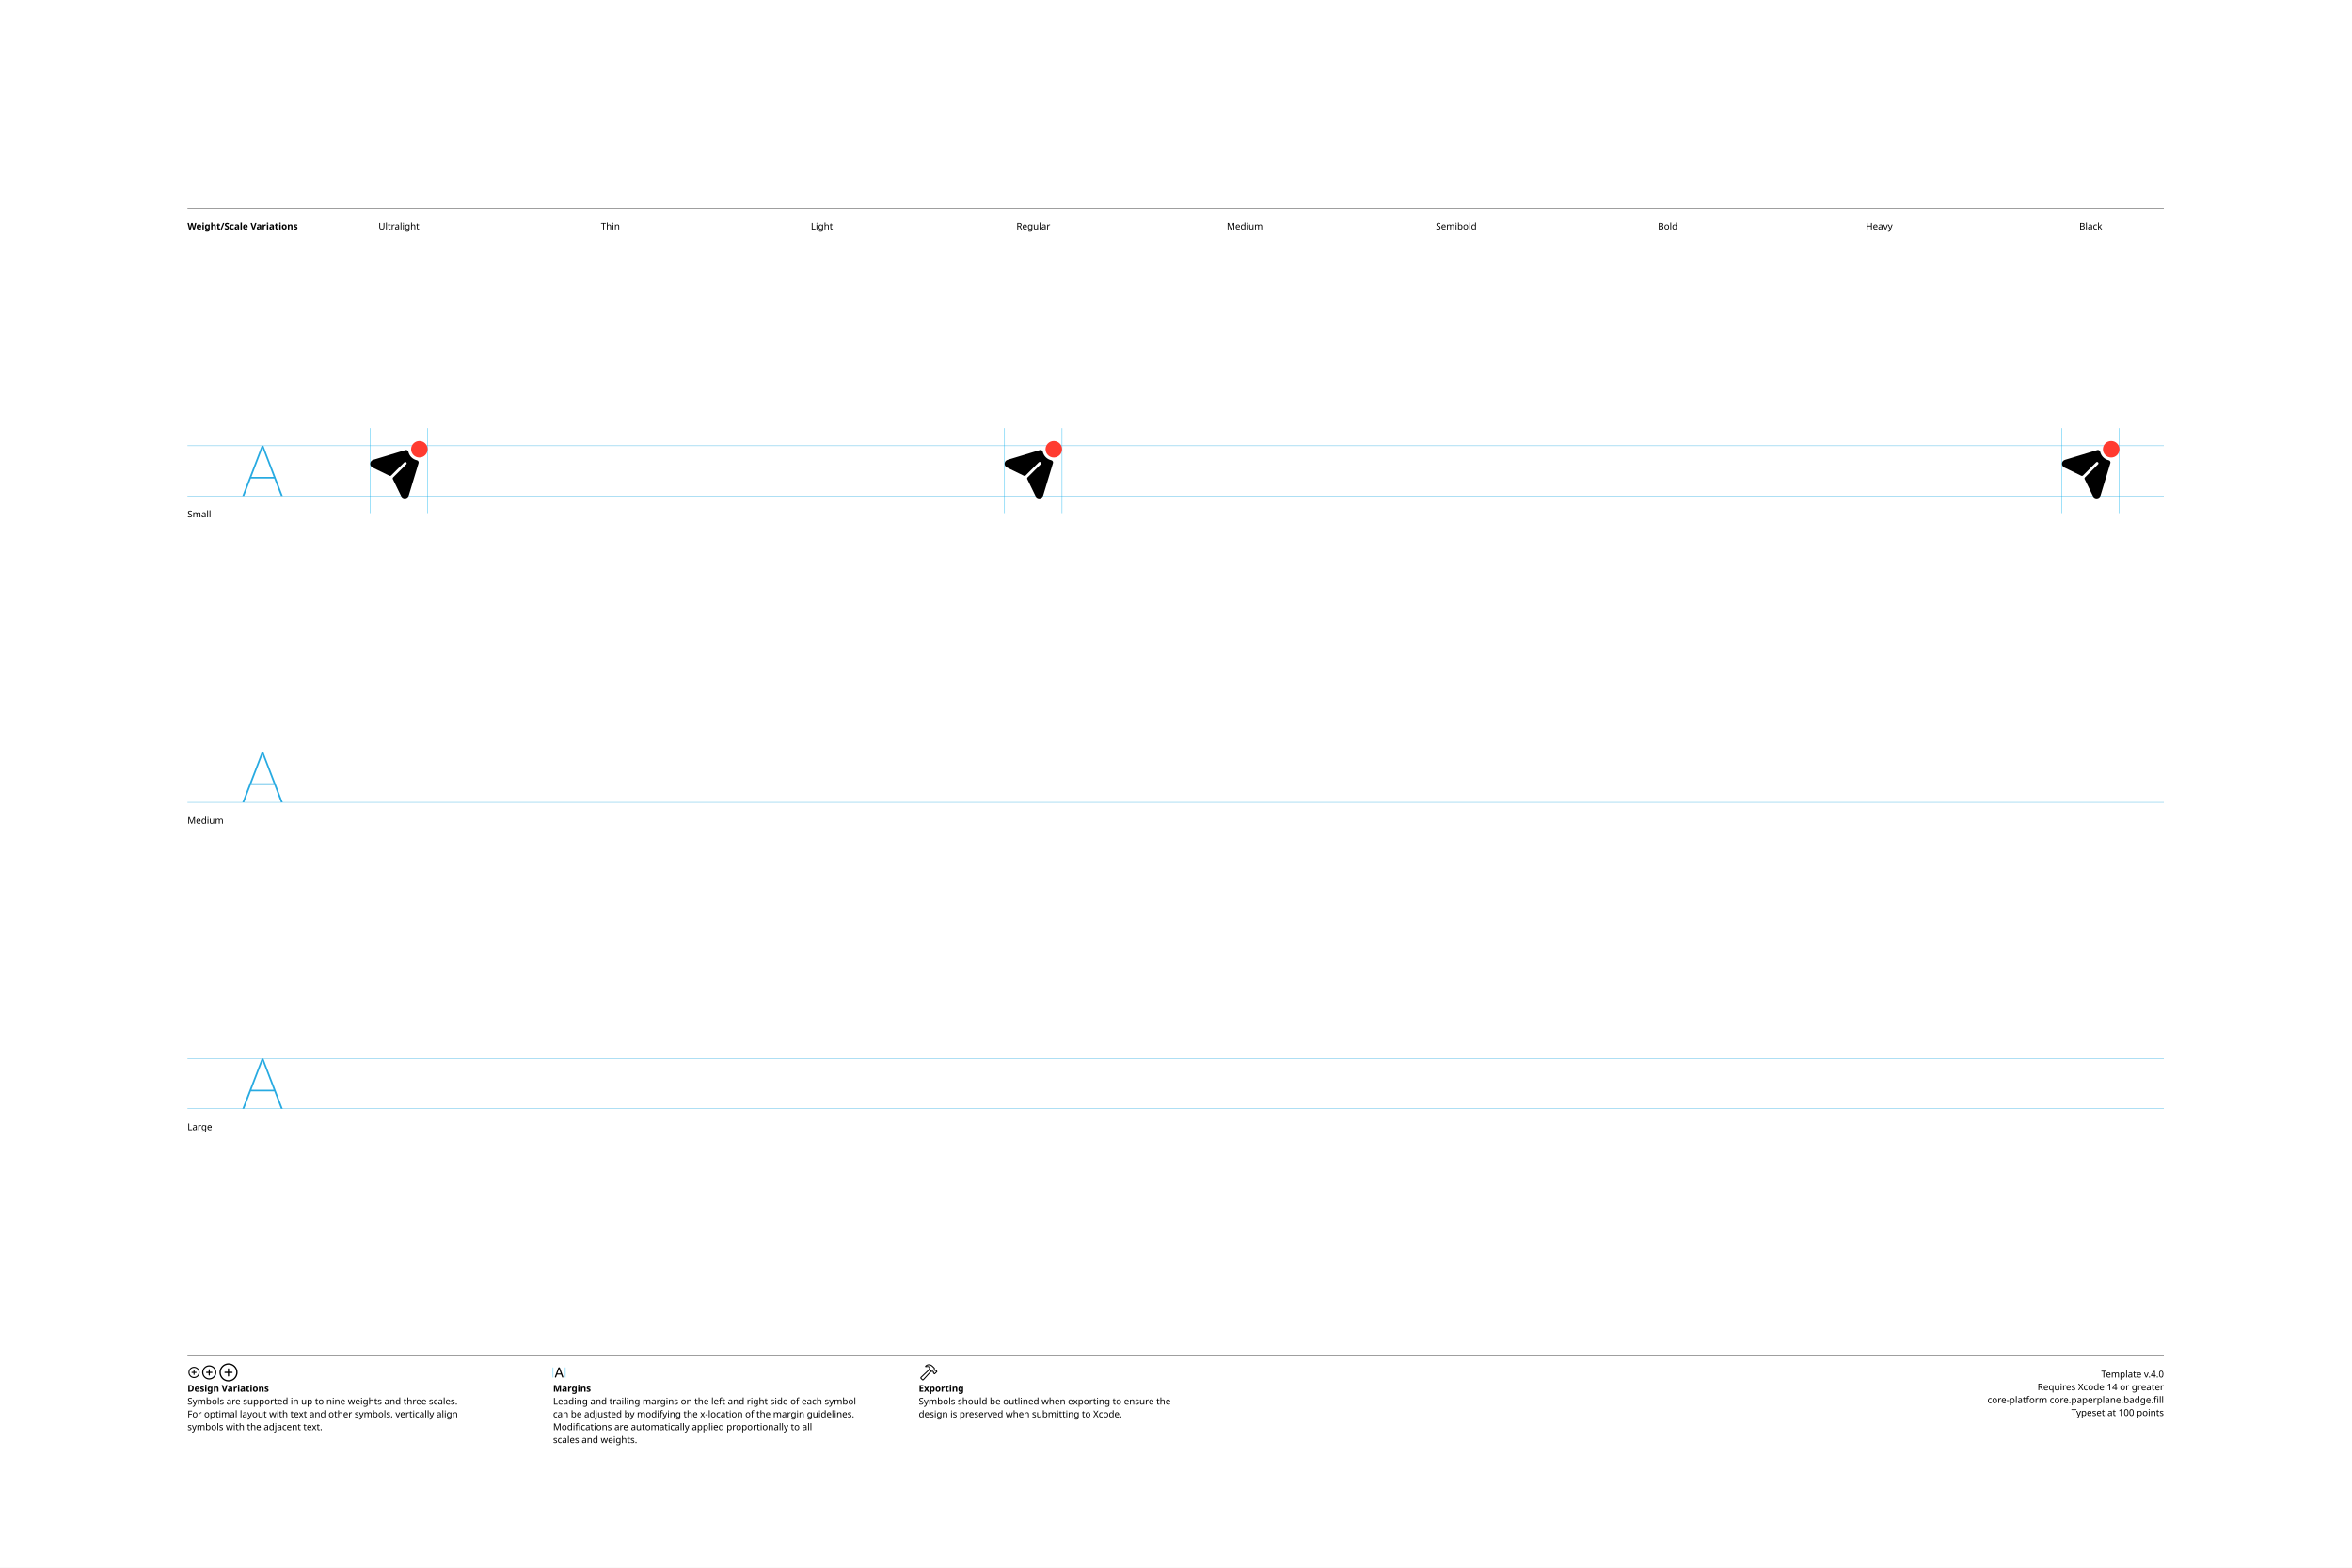
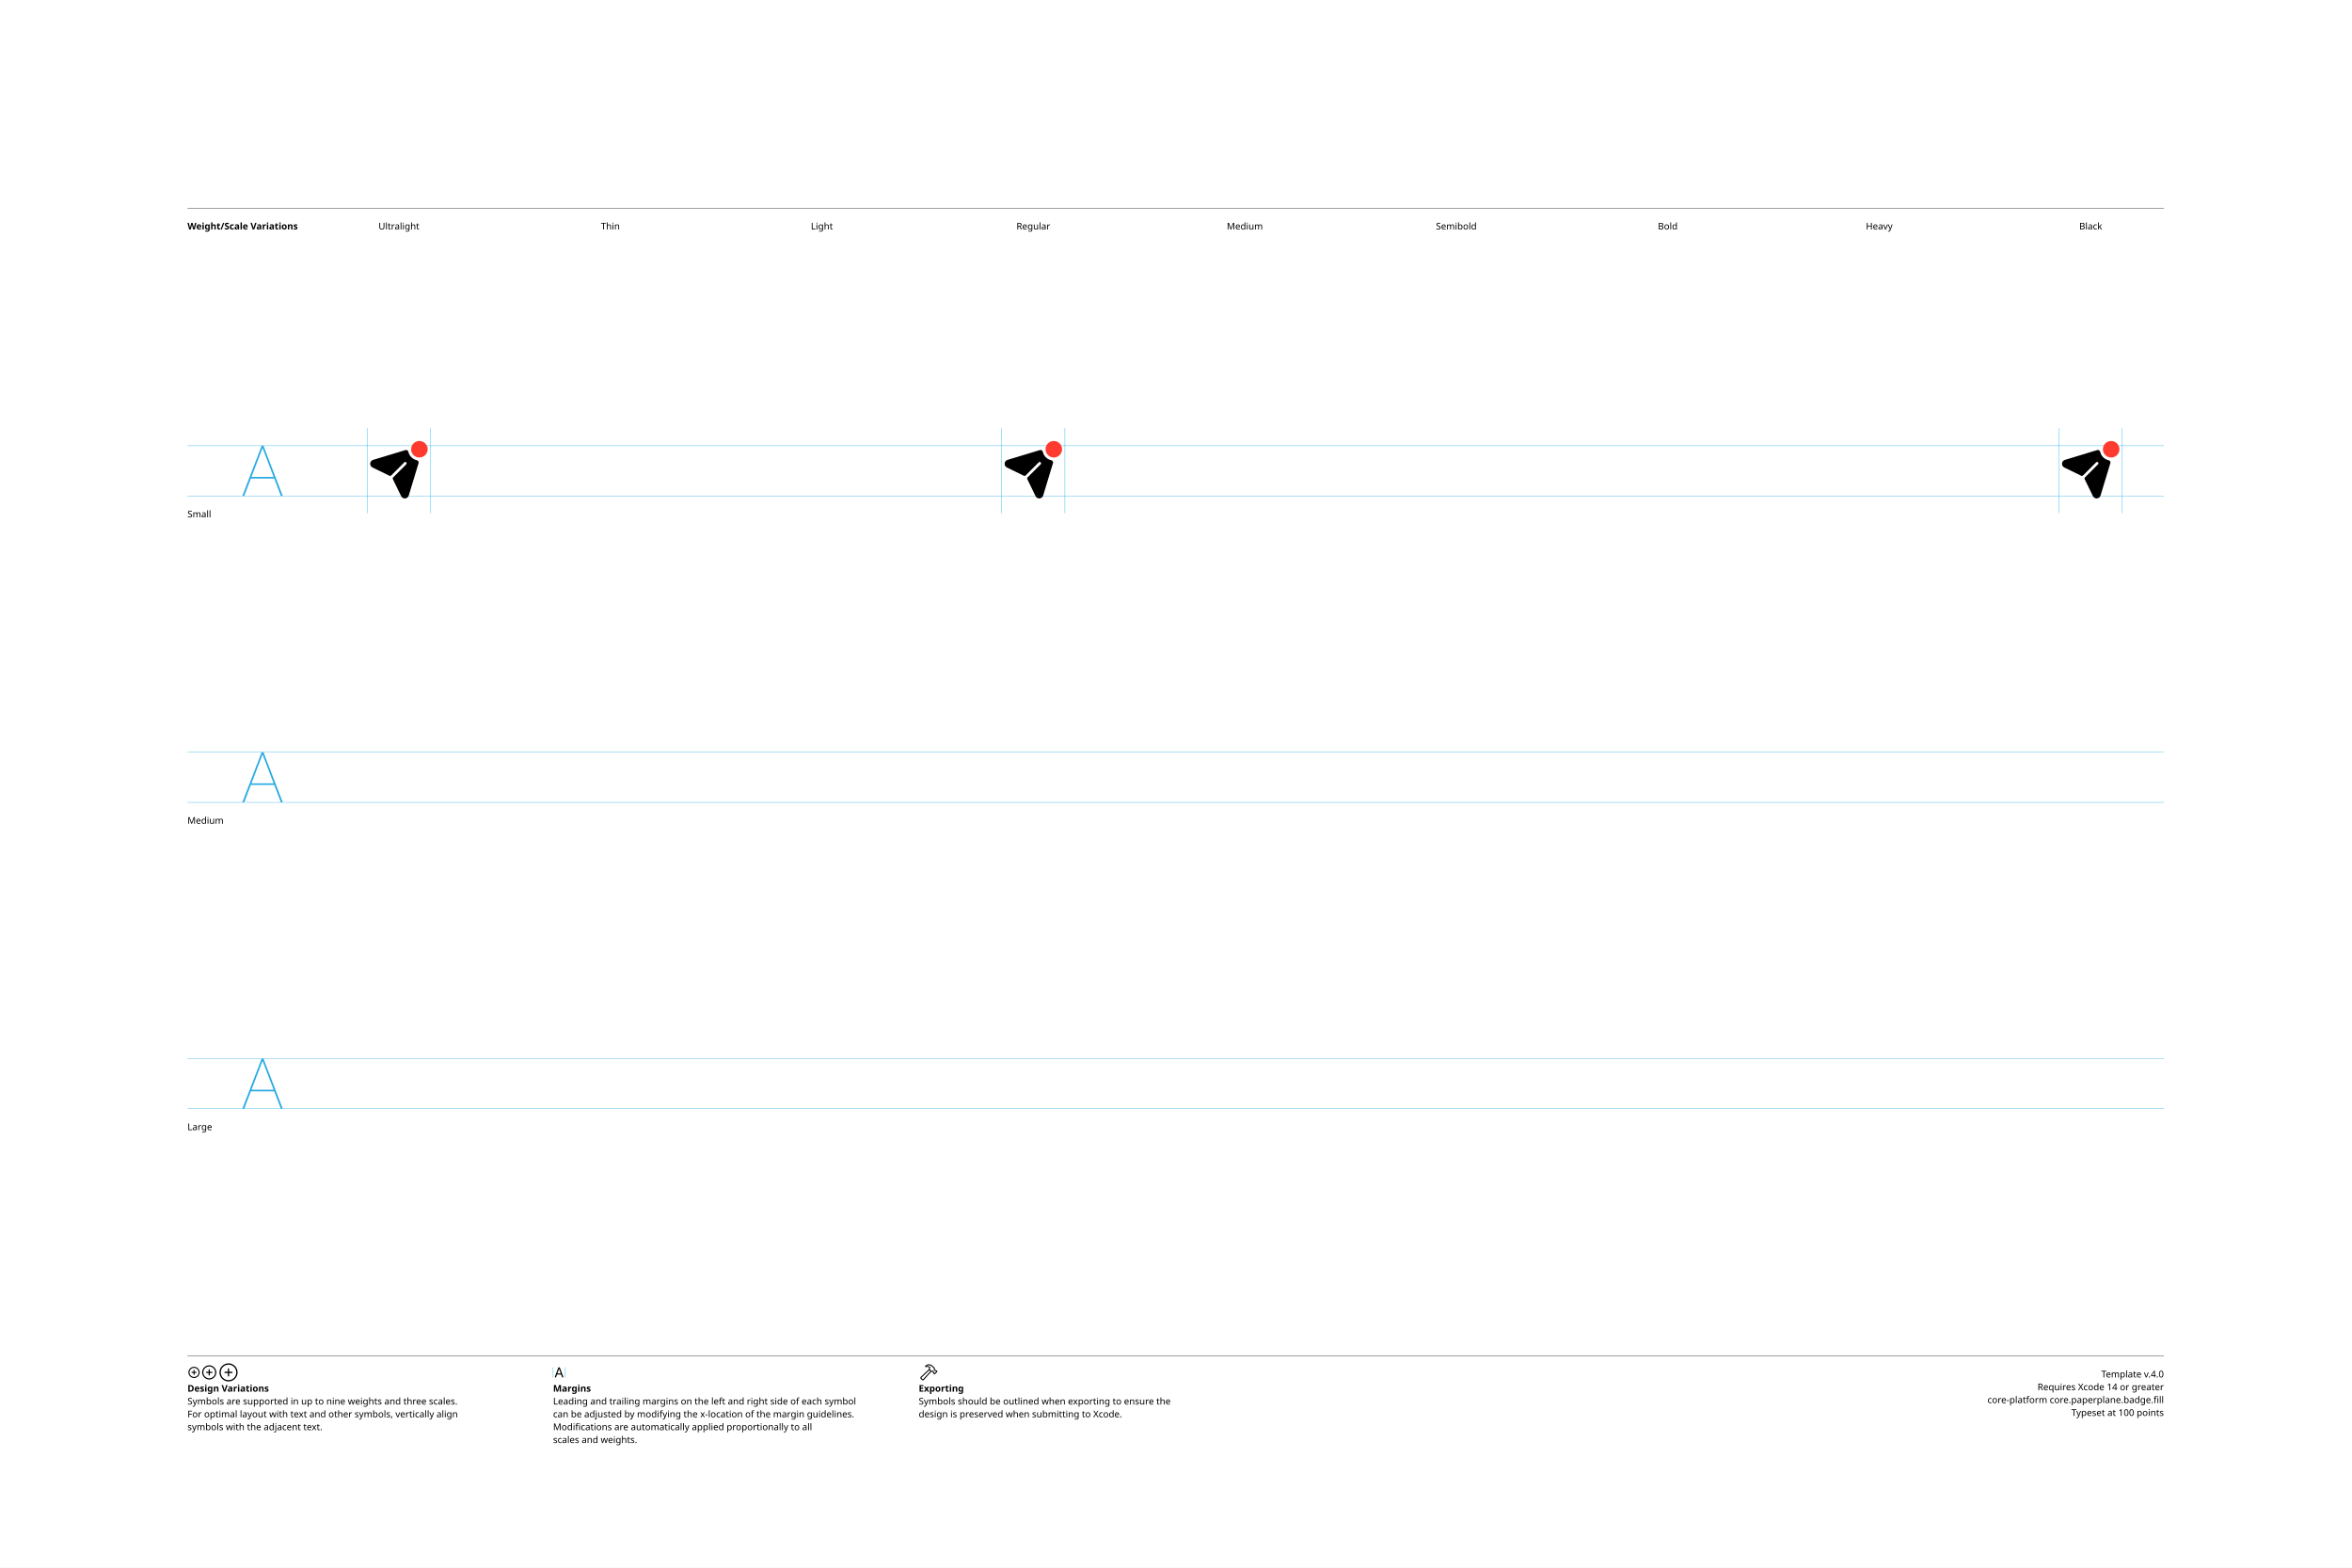
<svg xmlns="http://www.w3.org/2000/svg" version="1.1" width="3300" height="2200">
  <style>.monochrome-0 {fill:#000000}
.monochrome-1 {fill:#000000}
.multicolor-0:tintColor {fill:#007AFF}
.multicolor-1:systemRedColor {fill:#FF3B30}
.hierarchical-0:primary {fill:#212121}
.hierarchical-1:secondary {fill:#8E8E8E}
.SFSymbolsPreview000000 {fill:#000000;opacity:1.0}
.SFSymbolsPreviewFF3B30 {fill:#FF3B30;opacity:1.0}
</style>
  <g id="Notes">
    <rect height="2200" id="artboard" style="fill:white;opacity:1" width="3300" x="0" y="0" />
    <line style="fill:none;stroke:black;opacity:1;stroke-width:0.5;" x1="263" x2="3036" y1="292" y2="292" />
    <text style="stroke:none;fill:black;font-family:sans-serif;font-size:13;font-weight:bold;" transform="matrix(1 0 0 1 263 322)">Weight/Scale Variations</text>
    <text style="stroke:none;fill:black;font-family:sans-serif;font-size:13;text-anchor:middle;" transform="matrix(1 0 0 1 559.711 322)">Ultralight</text>
    <text style="stroke:none;fill:black;font-family:sans-serif;font-size:13;text-anchor:middle;" transform="matrix(1 0 0 1 856.422 322)">Thin</text>
    <text style="stroke:none;fill:black;font-family:sans-serif;font-size:13;text-anchor:middle;" transform="matrix(1 0 0 1 1153.13 322)">Light</text>
    <text style="stroke:none;fill:black;font-family:sans-serif;font-size:13;text-anchor:middle;" transform="matrix(1 0 0 1 1449.84 322)">Regular</text>
    <text style="stroke:none;fill:black;font-family:sans-serif;font-size:13;text-anchor:middle;" transform="matrix(1 0 0 1 1746.56 322)">Medium</text>
    <text style="stroke:none;fill:black;font-family:sans-serif;font-size:13;text-anchor:middle;" transform="matrix(1 0 0 1 2043.27 322)">Semibold</text>
    <text style="stroke:none;fill:black;font-family:sans-serif;font-size:13;text-anchor:middle;" transform="matrix(1 0 0 1 2339.98 322)">Bold</text>
    <text style="stroke:none;fill:black;font-family:sans-serif;font-size:13;text-anchor:middle;" transform="matrix(1 0 0 1 2636.69 322)">Heavy</text>
    <text style="stroke:none;fill:black;font-family:sans-serif;font-size:13;text-anchor:middle;" transform="matrix(1 0 0 1 2933.4 322)">Black</text>
    <line style="fill:none;stroke:black;opacity:1;stroke-width:0.5;" x1="263" x2="3036" y1="1903" y2="1903" />
    <g transform="matrix(1 0 0 1 263 1933)">
      <path d="M9.248 0.83C13.555 0.83 17.139-2.744 17.139-7.051C17.139-11.357 13.545-14.932 9.238-14.932C4.941-14.932 1.367-11.357 1.367-7.051C1.367-2.744 4.951 0.83 9.248 0.83ZM9.248-0.654C5.703-0.654 2.871-3.496 2.871-7.051C2.871-10.605 5.693-13.447 9.238-13.447C12.793-13.447 15.645-10.605 15.645-7.051C15.645-3.496 12.803-0.654 9.248-0.654ZM5.654-7.051C5.654-6.621 5.957-6.328 6.406-6.328L8.506-6.328L8.506-4.209C8.506-3.77 8.799-3.467 9.229-3.467C9.678-3.467 9.971-3.77 9.971-4.209L9.971-6.328L12.09-6.328C12.529-6.328 12.832-6.621 12.832-7.051C12.832-7.49 12.529-7.793 12.09-7.793L9.971-7.793L9.971-9.902C9.971-10.352 9.678-10.654 9.229-10.654C8.799-10.654 8.506-10.352 8.506-9.902L8.506-7.793L6.406-7.793C5.957-7.793 5.654-7.49 5.654-7.051Z" />
    </g>
    <g transform="matrix(1 0 0 1 281.867 1933)">
      <path d="M11.709 2.91C17.158 2.91 21.67-1.611 21.67-7.051C21.67-12.5 17.148-17.012 11.699-17.012C6.26-17.012 1.748-12.5 1.748-7.051C1.748-1.611 6.27 2.91 11.709 2.91ZM11.709 1.25C7.1 1.25 3.418-2.441 3.418-7.051C3.418-11.66 7.09-15.352 11.699-15.352C16.309-15.352 20.01-11.66 20.01-7.051C20.01-2.441 16.318 1.25 11.709 1.25ZM7.178-7.051C7.178-6.572 7.51-6.25 8.008-6.25L10.879-6.25L10.879-3.369C10.879-2.881 11.211-2.539 11.69-2.539C12.178-2.539 12.52-2.871 12.52-3.369L12.52-6.25L15.4-6.25C15.889-6.25 16.23-6.572 16.23-7.051C16.23-7.539 15.889-7.881 15.4-7.881L12.52-7.881L12.52-10.752C12.52-11.25 12.178-11.592 11.69-11.592C11.211-11.592 10.879-11.25 10.879-10.752L10.879-7.881L8.008-7.881C7.51-7.881 7.178-7.539 7.178-7.051Z" />
    </g>
    <g transform="matrix(1 0 0 1 305.646 1933)">
      <path d="M14.971 5.664C21.934 5.664 27.695-0.098 27.695-7.051C27.695-14.014 21.924-19.775 14.961-19.775C8.008-19.775 2.256-14.014 2.256-7.051C2.256-0.098 8.018 5.664 14.971 5.664ZM14.971 3.848C8.936 3.848 4.082-1.016 4.082-7.051C4.082-13.096 8.926-17.949 14.961-17.949C21.006-17.949 25.869-13.096 25.869-7.051C25.869-1.016 21.016 3.848 14.971 3.848ZM9.199-7.051C9.199-6.533 9.57-6.172 10.117-6.172L14.062-6.172L14.062-2.217C14.062-1.68 14.434-1.299 14.951-1.299C15.488-1.299 15.859-1.67 15.859-2.217L15.859-6.172L19.814-6.172C20.352-6.172 20.732-6.533 20.732-7.051C20.732-7.598 20.361-7.969 19.814-7.969L15.859-7.969L15.859-11.914C15.859-12.461 15.488-12.842 14.951-12.842C14.434-12.842 14.062-12.461 14.062-11.914L14.062-7.969L10.117-7.969C9.57-7.969 9.199-7.598 9.199-7.051Z" />
    </g>
    <text style="stroke:none;fill:black;font-family:sans-serif;font-size:13;font-weight:bold;" transform="matrix(1 0 0 1 263 1953)">Design Variations</text>
    <text style="stroke:none;fill:black;font-family:sans-serif;font-size:13;" transform="matrix(1 0 0 1 263 1971)">Symbols are supported in up to nine weights and three scales.</text>
    <text style="stroke:none;fill:black;font-family:sans-serif;font-size:13;" transform="matrix(1 0 0 1 263 1989)">For optimal layout with text and other symbols, vertically align</text>
    <text style="stroke:none;fill:black;font-family:sans-serif;font-size:13;" transform="matrix(1 0 0 1 263 2007)">symbols with the adjacent text.</text>
    <line style="fill:none;stroke:#00AEEF;stroke-width:0.5;opacity:1.0;" x1="776" x2="776" y1="1919" y2="1933" />
    <g transform="matrix(1 0 0 1 776 1933)">
      <path d="M3.311 0.156C3.828 0.156 4.082-0.039 4.268-0.586L5.527-4.033L11.289-4.033L12.549-0.586C12.734-0.039 12.988 0.156 13.496 0.156C14.014 0.156 14.346-0.156 14.346-0.645C14.346-0.811 14.316-0.967 14.238-1.172L9.658-13.369C9.434-13.965 9.033-14.268 8.408-14.268C7.803-14.268 7.393-13.975 7.178-13.379L2.598-1.162C2.52-0.957 2.49-0.801 2.49-0.635C2.49-0.146 2.803 0.156 3.311 0.156ZM6.006-5.518L8.379-12.09L8.428-12.09L10.801-5.518Z" />
    </g>
    <line style="fill:none;stroke:#00AEEF;stroke-width:0.5;opacity:1.0;" x1="793.197" x2="793.197" y1="1919" y2="1933" />
    <text style="stroke:none;fill:black;font-family:sans-serif;font-size:13;font-weight:bold;" transform="matrix(1 0 0 1 776 1953)">Margins</text>
    <text style="stroke:none;fill:black;font-family:sans-serif;font-size:13;" transform="matrix(1 0 0 1 776 1971)">Leading and trailing margins on the left and right side of each symbol</text>
    <text style="stroke:none;fill:black;font-family:sans-serif;font-size:13;" transform="matrix(1 0 0 1 776 1989)">can be adjusted by modifying the x-location of the margin guidelines.</text>
    <text style="stroke:none;fill:black;font-family:sans-serif;font-size:13;" transform="matrix(1 0 0 1 776 2007)">Modifications are automatically applied proportionally to all</text>
    <text style="stroke:none;fill:black;font-family:sans-serif;font-size:13;" transform="matrix(1 0 0 1 776 2025)">scales and weights.</text>
    <g transform="matrix(1 0 0 1 1289 1933)">
      <path d="M2.842 1.865L4.541 3.574C5.4 4.443 6.387 4.385 7.314 3.359L18.008-8.428L17.041-9.404L6.426 2.275C6.074 2.676 5.742 2.773 5.273 2.305L4.102 1.143C3.633 0.684 3.74 0.342 4.141-0.02L15.615-10.82L14.639-11.787L3.047-0.898C2.061 0.02 1.982 0.996 2.842 1.865ZM9.258-16.328C8.838-15.918 8.809-15.342 9.043-14.951C9.277-14.59 9.736-14.355 10.381-14.521C11.846-14.863 13.369-14.922 14.795-13.984L14.209-12.529C13.867-11.699 14.043-11.113 14.58-10.566L16.875-8.252C17.363-7.764 17.773-7.744 18.34-7.842L19.404-8.037L20.068-7.363L20.029-6.807C19.99-6.309 20.117-5.928 20.605-5.449L21.367-4.707C21.846-4.229 22.461-4.199 22.93-4.668L25.84-7.588C26.309-8.057 26.289-8.652 25.811-9.131L25.039-9.893C24.561-10.371 24.189-10.527 23.711-10.488L23.135-10.44L22.49-11.074L22.734-12.197C22.861-12.764 22.705-13.203 22.119-13.789L19.922-15.977C16.582-19.297 12.148-19.219 9.258-16.328ZM10.752-15.957C13.184-17.734 16.475-17.432 18.701-15.205L21.133-12.793C21.367-12.559 21.406-12.373 21.338-12.031L21.016-10.547L22.52-9.062L23.506-9.121C23.76-9.131 23.838-9.111 24.033-8.916L24.609-8.34L22.168-5.898L21.592-6.475C21.396-6.67 21.367-6.748 21.377-7.012L21.445-7.988L19.951-9.473L18.428-9.219C18.105-9.15 17.959-9.18 17.715-9.414L15.713-11.416C15.459-11.65 15.43-11.816 15.586-12.188L16.465-14.277C14.902-15.732 12.871-16.357 10.84-15.762C10.684-15.723 10.625-15.85 10.752-15.957Z" />
    </g>
    <text style="stroke:none;fill:black;font-family:sans-serif;font-size:13;font-weight:bold;" transform="matrix(1 0 0 1 1289 1953)">Exporting</text>
    <text style="stroke:none;fill:black;font-family:sans-serif;font-size:13;" transform="matrix(1 0 0 1 1289 1971)">Symbols should be outlined when exporting to ensure the</text>
    <text style="stroke:none;fill:black;font-family:sans-serif;font-size:13;" transform="matrix(1 0 0 1 1289 1989)">design is preserved when submitting to Xcode.</text>
    <text id="template-version" style="stroke:none;fill:black;font-family:sans-serif;font-size:13;text-anchor:end;" transform="matrix(1 0 0 1 3036 1933)">Template v.4.0</text>
    <text style="stroke:none;fill:black;font-family:sans-serif;font-size:13;text-anchor:end;" transform="matrix(1 0 0 1 3036 1951)">Requires Xcode 14 or greater</text>
    <text id="descriptive-name" style="stroke:none;fill:black;font-family:sans-serif;font-size:13;text-anchor:end;" transform="matrix(1 0 0 1 3036 1969)">core-platform core.paperplane.badge.fill</text>
    <text style="stroke:none;fill:black;font-family:sans-serif;font-size:13;text-anchor:end;" transform="matrix(1 0 0 1 3036 1987)">Typeset at 100 points</text>
    <text style="stroke:none;fill:black;font-family:sans-serif;font-size:13;" transform="matrix(1 0 0 1 263 726)">Small</text>
    <text style="stroke:none;fill:black;font-family:sans-serif;font-size:13;" transform="matrix(1 0 0 1 263 1156)">Medium</text>
    <text style="stroke:none;fill:black;font-family:sans-serif;font-size:13;" transform="matrix(1 0 0 1 263 1586)">Large</text>
  </g>
  <g id="Guides">
    <g id="H-reference" style="fill:#27AAE1;stroke:none;" transform="matrix(1 0 0 1 339 696)">
      <path d="M0.994 0L3.638 0L29.328-67.132L30.03-67.132L30.03-70.459L28.123-70.459ZM11.688-24.48L46.981-24.48L46.231-26.729L12.438-26.729ZM55.12 0L57.764 0L30.638-70.459L29.433-70.459L29.433-67.132Z" />
    </g>
    <line id="Baseline-S" style="fill:none;stroke:#27AAE1;opacity:1;stroke-width:0.5;" x1="263" x2="3036" y1="696" y2="696" />
    <line id="Capline-S" style="fill:none;stroke:#27AAE1;opacity:1;stroke-width:0.5;" x1="263" x2="3036" y1="625.541" y2="625.541" />
    <g id="H-reference" style="fill:#27AAE1;stroke:none;" transform="matrix(1 0 0 1 339 1126)">
      <path d="M0.994 0L3.638 0L29.328-67.132L30.03-67.132L30.03-70.459L28.123-70.459ZM11.688-24.48L46.981-24.48L46.231-26.729L12.438-26.729ZM55.12 0L57.764 0L30.638-70.459L29.433-70.459L29.433-67.132Z" />
    </g>
    <line id="Baseline-M" style="fill:none;stroke:#27AAE1;opacity:1;stroke-width:0.5;" x1="263" x2="3036" y1="1126" y2="1126" />
    <line id="Capline-M" style="fill:none;stroke:#27AAE1;opacity:1;stroke-width:0.5;" x1="263" x2="3036" y1="1055.54" y2="1055.54" />
    <g id="H-reference" style="fill:#27AAE1;stroke:none;" transform="matrix(1 0 0 1 339 1556)">
      <path d="M0.994 0L3.638 0L29.328-67.132L30.03-67.132L30.03-70.459L28.123-70.459ZM11.688-24.48L46.981-24.48L46.231-26.729L12.438-26.729ZM55.12 0L57.764 0L30.638-70.459L29.433-70.459L29.433-67.132Z" />
    </g>
    <line id="Baseline-L" style="fill:none;stroke:#27AAE1;opacity:1;stroke-width:0.5;" x1="263" x2="3036" y1="1556" y2="1556" />
    <line id="Capline-L" style="fill:none;stroke:#27AAE1;opacity:1;stroke-width:0.5;" x1="263" x2="3036" y1="1485.54" y2="1485.54" />
-     <line id="left-margin-Ultralight-S" style="fill:none;stroke:#00AEEF;stroke-width:0.5;opacity:1.0;" x1="519.406" x2="519.406" y1="600.785" y2="720.121" />
-     <line id="right-margin-Ultralight-S" style="fill:none;stroke:#00AEEF;stroke-width:0.5;opacity:1.0;" x1="600.016" x2="600.016" y1="600.785" y2="720.121" />
-     <line id="left-margin-Regular-S" style="fill:none;stroke:#00AEEF;stroke-width:0.5;opacity:1.0;" x1="1409.535" x2="1409.535" y1="600.785" y2="720.121" />
-     <line id="right-margin-Regular-S" style="fill:none;stroke:#00AEEF;stroke-width:0.5;opacity:1.0;" x1="1490.145" x2="1490.145" y1="600.785" y2="720.121" />
-     <line id="left-margin-Black-S" style="fill:none;stroke:#00AEEF;stroke-width:0.5;opacity:1.0;" x1="2893.095" x2="2893.095" y1="600.785" y2="720.121" />
-     <line id="right-margin-Black-S" style="fill:none;stroke:#00AEEF;stroke-width:0.5;opacity:1.0;" x1="2973.705" x2="2973.705" y1="600.785" y2="720.121" />
+     <line id="left-margin-Ultralight-S" style="fill:none;stroke:#00AEEF;stroke-width:0.5;opacity:1.0;" x1="515.406" x2="515.406" y1="600.785" y2="720.121" />
+     <line id="right-margin-Ultralight-S" style="fill:none;stroke:#00AEEF;stroke-width:0.5;opacity:1.0;" x1="604.016" x2="604.016" y1="600.785" y2="720.121" />
+     <line id="left-margin-Regular-S" style="fill:none;stroke:#00AEEF;stroke-width:0.5;opacity:1.0;" x1="1405.535" x2="1405.535" y1="600.785" y2="720.121" />
+     <line id="right-margin-Regular-S" style="fill:none;stroke:#00AEEF;stroke-width:0.5;opacity:1.0;" x1="1494.145" x2="1494.145" y1="600.785" y2="720.121" />
+     <line id="left-margin-Black-S" style="fill:none;stroke:#00AEEF;stroke-width:0.5;opacity:1.0;" x1="2889.095" x2="2889.095" y1="600.785" y2="720.121" />
+     <line id="right-margin-Black-S" style="fill:none;stroke:#00AEEF;stroke-width:0.5;opacity:1.0;" x1="2977.705" x2="2977.705" y1="600.785" y2="720.121" />
  </g>
  <g id="Symbols">
    <g id="Ultralight-S" transform="matrix(1 0 0 1 519.406 696)">
      <path class="monochrome-0 multicolor-0:tintColor hierarchical-0:primary SFSymbolsPreview000000" d="M53.551 -62.039C54.881 -56.101 59.56 -51.425 65.5 -50.098C67.316 -49.692 68.404 -47.827 67.864 -46.046L66.113 -40.269C66.113 -40.269 66.113 -40.269 66.113 -40.269L54.12 -0.718C53.47 1.582 51.458 3.236 49.079 3.429C48.914 3.443 48.748 3.45 48.584 3.45C46.358 3.457 44.33 2.171 43.393 0.163L31.744 -23.742C31.386 -24.478 31.534 -25.361 32.114 -25.94L50.637 -44.462C51.354 -45.217 51.339 -46.406 50.602 -47.142C49.866 -47.879 48.677 -47.894 47.934 -47.188L29.39 -28.654C28.811 -28.075 27.928 -27.926 27.192 -28.285L3.269 -39.928C1.114 -40.962 -0.179 -43.219 0.02 -45.601C0.219 -47.982 1.868 -49.994 4.157 -50.653L43.722 -62.65L49.499 -64.402C51.28 -64.942 53.144 -63.855 53.551 -62.039ZM65.956 -40.294L63.94 -40.609L63.94 -40.609ZM63.787 -40.647L61.832 -41.128L61.832 -41.128ZM61.556 -41.222L59.798 -41.818L59.798 -41.818ZM59.537 -41.932L57.845 -42.671L57.845 -42.671ZM57.476 -42.871L55.981 -43.679L55.981 -43.679ZM55.616 -43.918L54.215 -44.834L54.215 -44.834ZM53.765 -45.184L52.555 -46.127L52.555 -46.127ZM52.045 -46.596L51.009 -47.55L51.009 -47.55ZM50.47 -48.135L49.585 -49.096L49.585 -49.096ZM48.942 -49.921L48.291 -50.755L48.291 -50.755ZM47.68 -51.688L47.136 -52.521L47.136 -52.521ZM46.558 -53.588L46.127 -54.384L46.127 -54.384ZM45.711 -55.335L45.273 -56.336L45.273 -56.336ZM44.757 -57.855L44.582 -58.371L44.582 -58.371ZM44.179 -60.003L44.062 -60.478L44.062 -60.478Z" />
      <path class="monochrome-1 multicolor-1:systemRedColor hierarchical-1:secondary SFSymbolsPreviewFF3B30" d="M80.61 -65.56C80.61 -59.153 75.417 -53.96 69.01 -53.96C62.604 -53.96 57.41 -59.153 57.41 -65.56C57.41 -71.966 62.604 -77.16 69.01 -77.16C75.417 -77.16 80.61 -71.966 80.61 -65.56Z" />
    </g>
    <g id="Regular-S" transform="matrix(1 0 0 1 1409.535 696)">
      <path class="monochrome-0 multicolor-0:tintColor hierarchical-0:primary SFSymbolsPreview000000" d="M53.551 -62.039C54.881 -56.101 59.56 -51.425 65.5 -50.098C67.316 -49.692 68.404 -47.827 67.864 -46.046L66.113 -40.269C66.113 -40.269 66.113 -40.269 66.113 -40.269L54.12 -0.718C53.47 1.582 51.458 3.236 49.079 3.429C48.914 3.443 48.748 3.45 48.584 3.45C46.358 3.457 44.33 2.171 43.393 0.163L31.744 -23.742C31.386 -24.478 31.534 -25.361 32.114 -25.94L50.637 -44.462C51.354 -45.217 51.339 -46.406 50.602 -47.142C49.866 -47.879 48.677 -47.894 47.934 -47.188L29.39 -28.654C28.811 -28.075 27.928 -27.926 27.192 -28.285L3.269 -39.928C1.114 -40.962 -0.179 -43.219 0.02 -45.601C0.219 -47.982 1.868 -49.994 4.157 -50.653L43.722 -62.65L49.499 -64.402C51.28 -64.942 53.144 -63.855 53.551 -62.039ZM65.956 -40.294L63.94 -40.609L63.94 -40.609ZM63.787 -40.647L61.832 -41.128L61.832 -41.128ZM61.556 -41.222L59.798 -41.818L59.798 -41.818ZM59.537 -41.932L57.845 -42.671L57.845 -42.671ZM57.476 -42.871L55.981 -43.679L55.981 -43.679ZM55.616 -43.918L54.215 -44.834L54.215 -44.834ZM53.765 -45.184L52.555 -46.127L52.555 -46.127ZM52.045 -46.596L51.009 -47.55L51.009 -47.55ZM50.47 -48.135L49.585 -49.096L49.585 -49.096ZM48.942 -49.921L48.291 -50.755L48.291 -50.755ZM47.68 -51.688L47.136 -52.521L47.136 -52.521ZM46.558 -53.588L46.127 -54.384L46.127 -54.384ZM45.711 -55.335L45.273 -56.336L45.273 -56.336ZM44.757 -57.855L44.582 -58.371L44.582 -58.371ZM44.179 -60.003L44.062 -60.478L44.062 -60.478Z" />
      <path class="monochrome-1 multicolor-1:systemRedColor hierarchical-1:secondary SFSymbolsPreviewFF3B30" d="M80.61 -65.56C80.61 -59.153 75.417 -53.96 69.01 -53.96C62.604 -53.96 57.41 -59.153 57.41 -65.56C57.41 -71.966 62.604 -77.16 69.01 -77.16C75.417 -77.16 80.61 -71.966 80.61 -65.56Z" />
    </g>
    <g id="Black-S" transform="matrix(1 0 0 1 2893.095 696)">
      <path class="monochrome-0 multicolor-0:tintColor hierarchical-0:primary SFSymbolsPreview000000" d="M53.551 -62.039C54.881 -56.101 59.56 -51.425 65.5 -50.098C67.316 -49.692 68.404 -47.827 67.864 -46.046L66.113 -40.269C66.113 -40.269 66.113 -40.269 66.113 -40.269L54.12 -0.718C53.47 1.582 51.458 3.236 49.079 3.429C48.914 3.443 48.748 3.45 48.584 3.45C46.358 3.457 44.33 2.171 43.393 0.163L31.744 -23.742C31.386 -24.478 31.534 -25.361 32.114 -25.94L50.637 -44.462C51.354 -45.217 51.339 -46.406 50.602 -47.142C49.866 -47.879 48.677 -47.894 47.934 -47.188L29.39 -28.654C28.811 -28.075 27.928 -27.926 27.192 -28.285L3.269 -39.928C1.114 -40.962 -0.179 -43.219 0.02 -45.601C0.219 -47.982 1.868 -49.994 4.157 -50.653L43.722 -62.65L49.499 -64.402C51.28 -64.942 53.144 -63.855 53.551 -62.039ZM65.956 -40.294L63.94 -40.609L63.94 -40.609ZM63.787 -40.647L61.832 -41.128L61.832 -41.128ZM61.556 -41.222L59.798 -41.818L59.798 -41.818ZM59.537 -41.932L57.845 -42.671L57.845 -42.671ZM57.476 -42.871L55.981 -43.679L55.981 -43.679ZM55.616 -43.918L54.215 -44.834L54.215 -44.834ZM53.765 -45.184L52.555 -46.127L52.555 -46.127ZM52.045 -46.596L51.009 -47.55L51.009 -47.55ZM50.47 -48.135L49.585 -49.096L49.585 -49.096ZM48.942 -49.921L48.291 -50.755L48.291 -50.755ZM47.68 -51.688L47.136 -52.521L47.136 -52.521ZM46.558 -53.588L46.127 -54.384L46.127 -54.384ZM45.711 -55.335L45.273 -56.336L45.273 -56.336ZM44.757 -57.855L44.582 -58.371L44.582 -58.371ZM44.179 -60.003L44.062 -60.478L44.062 -60.478Z" />
      <path class="monochrome-1 multicolor-1:systemRedColor hierarchical-1:secondary SFSymbolsPreviewFF3B30" d="M80.61 -65.56C80.61 -59.153 75.417 -53.96 69.01 -53.96C62.604 -53.96 57.41 -59.153 57.41 -65.56C57.41 -71.966 62.604 -77.16 69.01 -77.16C75.417 -77.16 80.61 -71.966 80.61 -65.56Z" />
    </g>
  </g>
</svg>
